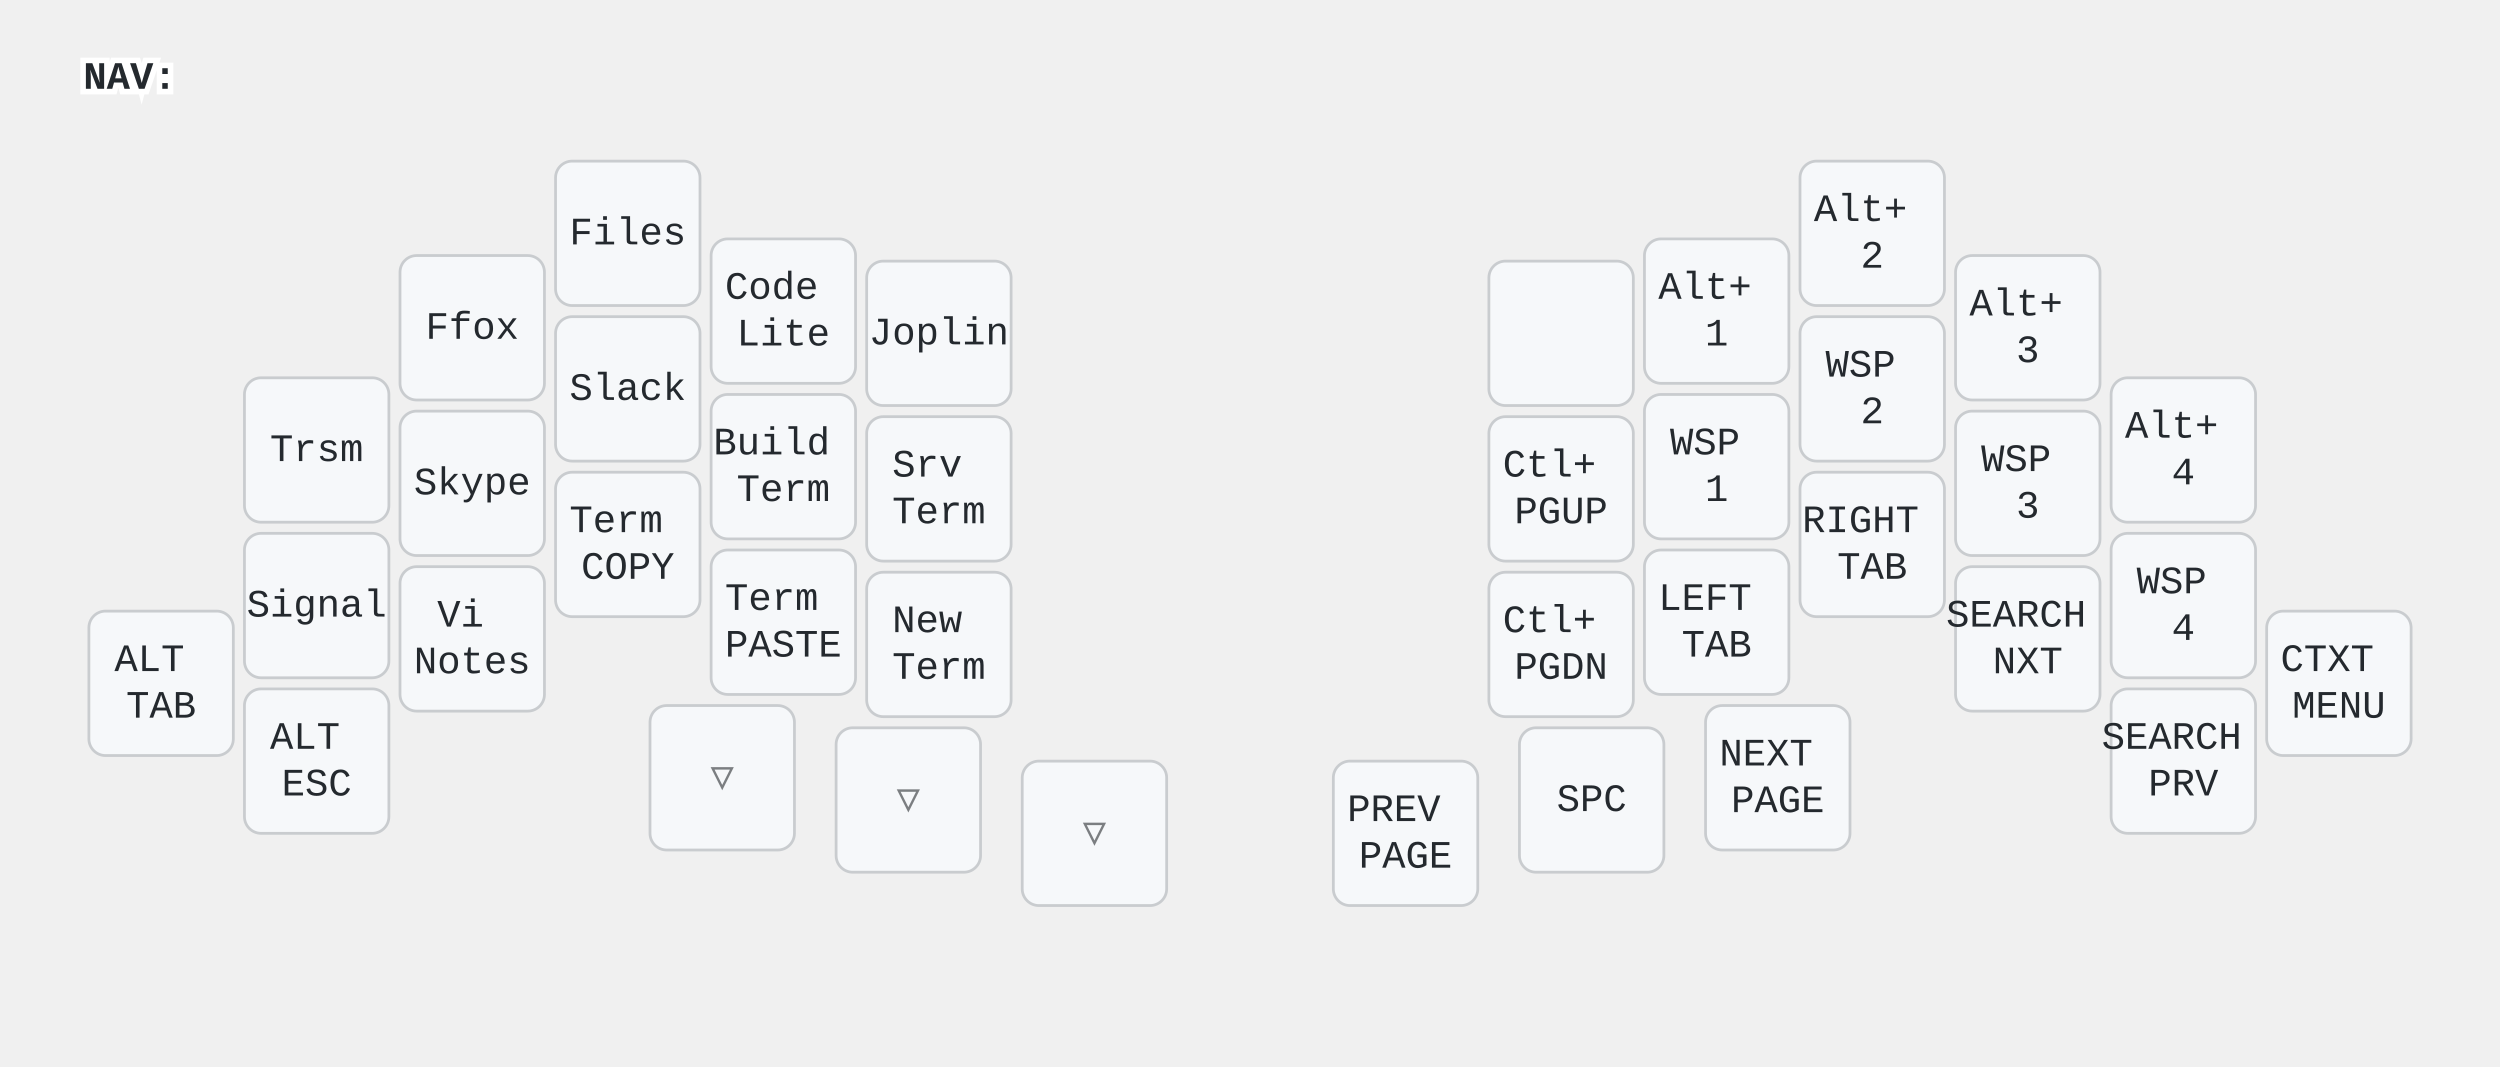
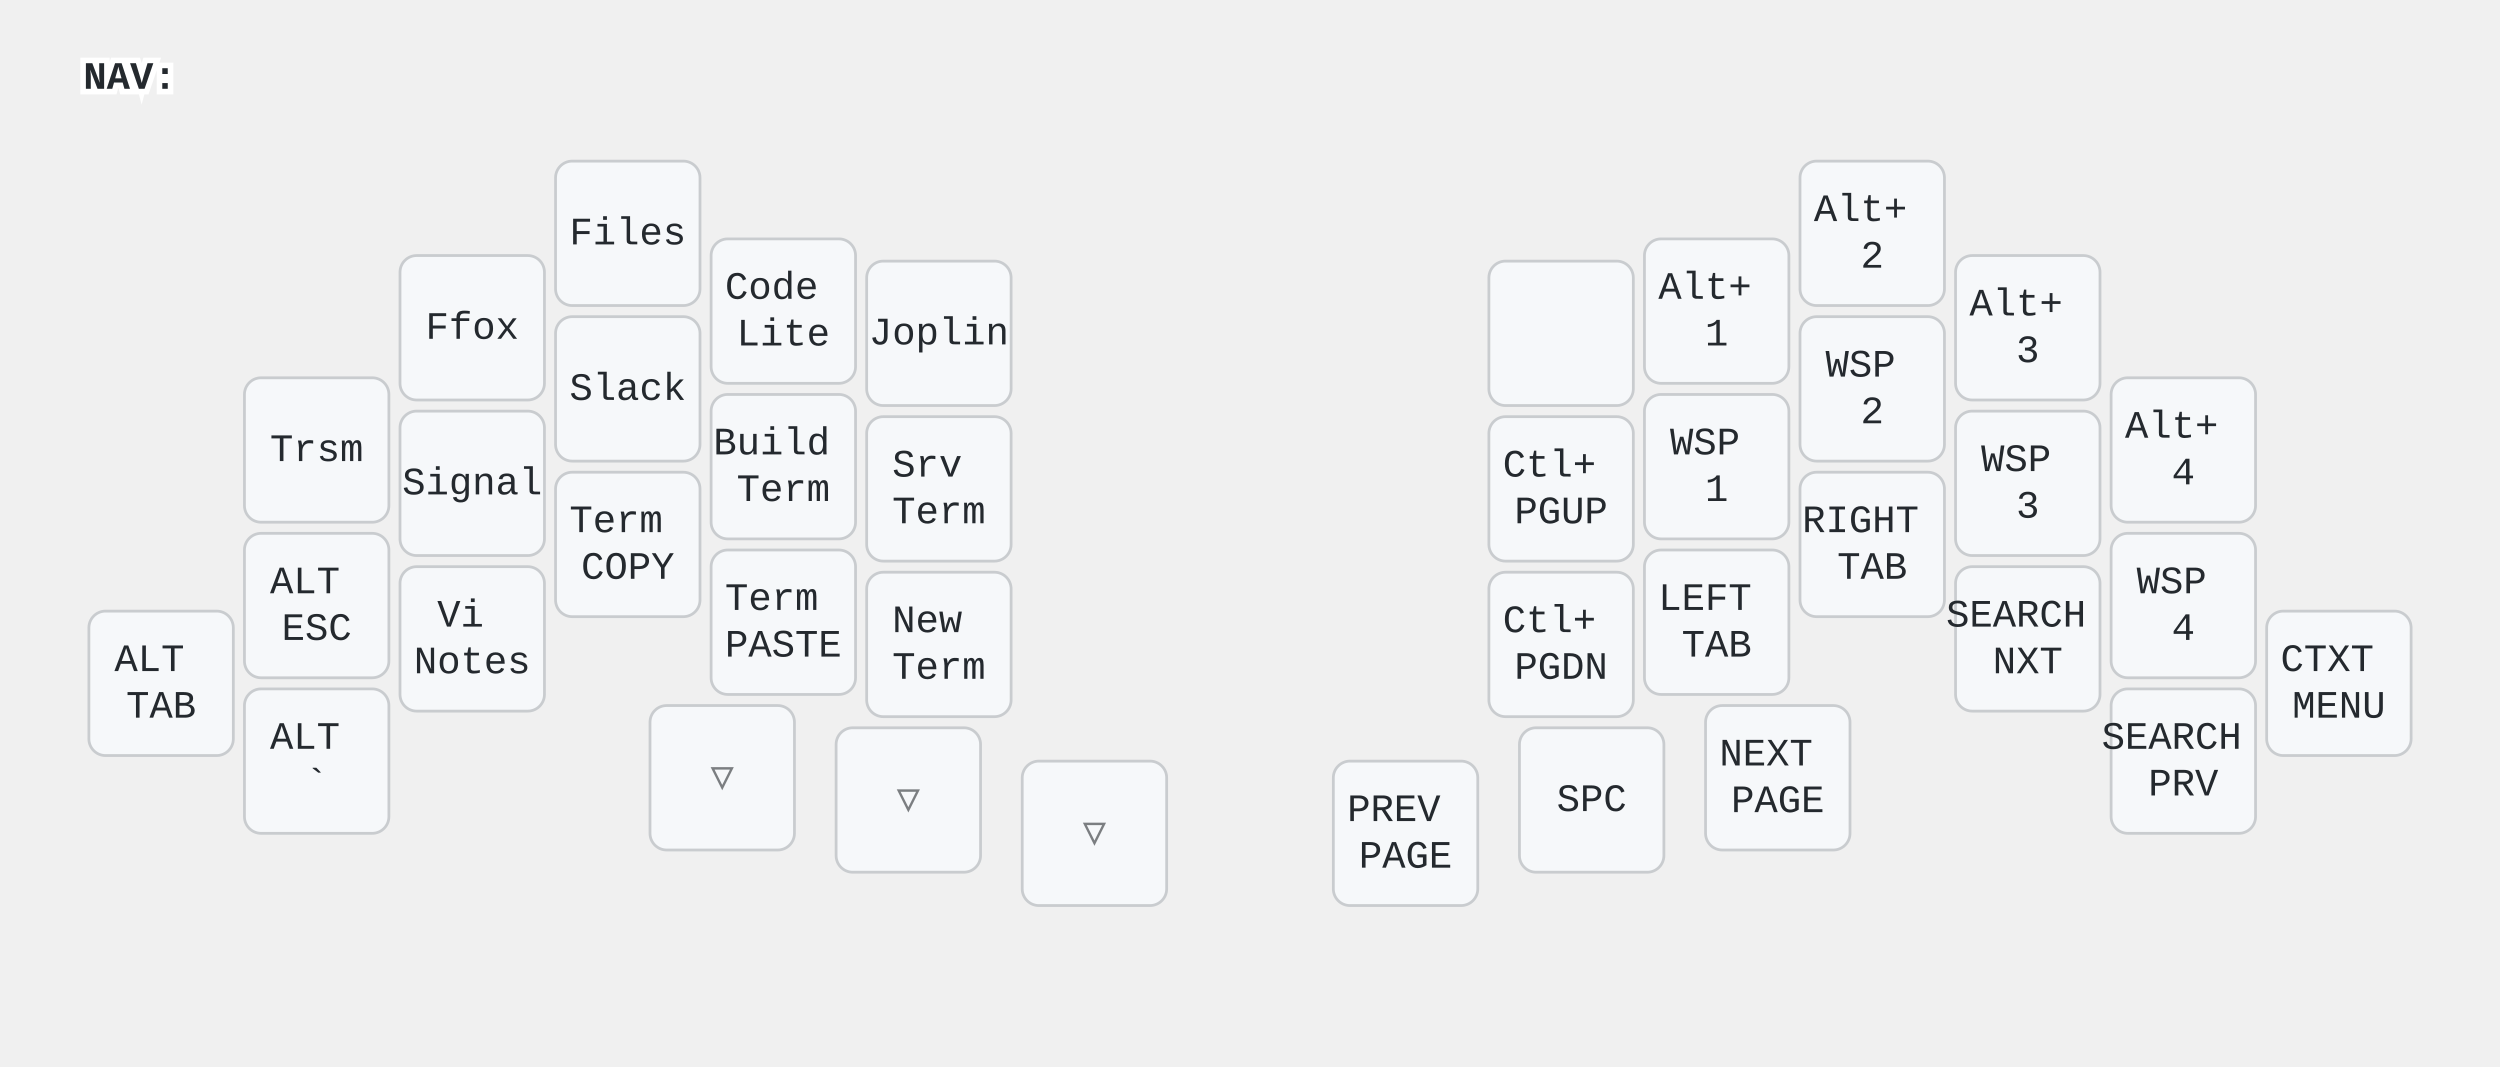
<svg xmlns="http://www.w3.org/2000/svg" width="900" height="384" viewBox="0 0 900 384" class="keymap">
  <defs>/* start glyphs */
<svg id="mdi:arrow-down-bold">
      <svg id="mdi-arrow-down-bold" viewBox="0 0 24 24">
        <path d="M9,4H15V12H19.84L12,19.84L4.16,12H9V4Z" />
      </svg>
    </svg>
    <svg id="mdi:arrow-left-bold">
      <svg id="mdi-arrow-left-bold" viewBox="0 0 24 24">
        <path d="M20,9V15H12V19.84L4.16,12L12,4.16V9H20Z" />
      </svg>
    </svg>
    <svg id="mdi:arrow-right-bold">
      <svg id="mdi-arrow-right-bold" viewBox="0 0 24 24">
        <path d="M4,15V9H12V4.16L19.84,12L12,19.84V15H4Z" />
      </svg>
    </svg>
    <svg id="mdi:arrow-up-bold">
      <svg id="mdi-arrow-up-bold" viewBox="0 0 24 24">
        <path d="M15,20H9V12H4.16L12,4.16L19.84,12H15V20Z" />
      </svg>
    </svg>
    <svg id="mdi:menu-down">
      <svg id="mdi-menu-down" viewBox="0 0 24 24">
        <path d="M7,10L12,15L17,10H7Z" />
      </svg>
    </svg>
    <svg id="mdi:menu-left">
      <svg id="mdi-menu-left" viewBox="0 0 24 24">
        <path d="M14,7L9,12L14,17V7Z" />
      </svg>
    </svg>
    <svg id="mdi:menu-right">
      <svg id="mdi-menu-right" viewBox="0 0 24 24">
        <path d="M10,17L15,12L10,7V17Z" />
      </svg>
    </svg>
    <svg id="mdi:menu-up">
      <svg id="mdi-menu-up" viewBox="0 0 24 24">
        <path d="M7,15L12,10L17,15H7Z" />
      </svg>
    </svg>
    <svg id="mdi:mouse-left-click-outline">
      <svg id="mdi-mouse-left-click-outline" viewBox="0 0 24 24">
        <path d="M13 9V1.07C13.7 1.16 14.37 1.33 15 1.59C17.33 2.53 19.11 4.53 19.75 7C19.91 7.64 20 8.31 20 9H13M17.66 7C17.18 5.65 16.23 4.5 15 3.81V7H17.66M6 15V13H18V15C18 16.59 17.37 18.12 16.24 19.24C15.12 20.37 13.59 21 12 21C10.41 21 8.88 20.37 7.76 19.24C6.63 18.12 6 16.59 6 15M4 15C4 17.12 4.84 19.16 6.34 20.66C7.84 22.16 9.88 23 12 23C14.12 23 16.16 22.16 17.66 20.66C19.16 19.16 20 17.12 20 15V11H4V15M11 9V1.07C7.06 1.56 4 4.92 4 9H11Z" />
      </svg>
    </svg>
    <svg id="mdi:mouse-right-click-outline">
      <svg id="mdi-mouse-right-click-outline" viewBox="0 0 24 24">
        <path d="M13 9V1.07C16.94 1.56 20 4.92 20 9H13M11 9V1.07C10.3 1.16 9.63 1.33 9 1.59C6.67 2.53 4.89 4.53 4.25 7C4.09 7.64 4 8.31 4 9H11M6.34 7C6.82 5.65 7.78 4.5 9 3.81V7H6.34M6 15V13H18V15C18 16.59 17.37 18.12 16.24 19.24C15.12 20.37 13.59 21 12 21C10.41 21 8.88 20.37 7.76 19.24C6.63 18.12 6 16.59 6 15M4 15C4 17.12 4.84 19.16 6.34 20.66C7.84 22.16 9.88 23 12 23C14.12 23 16.16 22.16 17.66 20.66C19.16 19.16 20 17.12 20 15V11H4V15Z" />
      </svg>
    </svg>
    <svg id="mdi:mouse-scroll-wheel">
      <svg id="mdi-mouse-scroll-wheel" viewBox="0 0 24 24">
        <path d="M11 1.07C7.05 1.56 4 4.92 4 9H11V7.73C10.4 7.39 10 6.74 10 6V4C10 3.26 10.4 2.61 11 2.27V1.07M13 9V7.73C13.6 7.39 14 6.74 14 6V4C14 3.26 13.6 2.61 13 2.27V1.07C16.94 1.56 20 4.92 20 9H13M4 15C4 17.12 4.84 19.16 6.34 20.66C7.84 22.16 9.88 23 12 23C14.12 23 16.16 22.16 17.66 20.66C19.16 19.16 20 17.12 20 15V11H4V15M13 6V4C13 3.45 12.55 3 12 3C11.45 3 11 3.45 11 4V6C11 6.55 11.45 7 12 7C12.55 7 13 6.55 13 6Z" />
      </svg>
    </svg>
  </defs>/* end glyphs */
<style>/* inherit to force styles through use tags */
svg path {
    fill: inherit;
}

/* font and background color specifications */
svg.keymap {
    font-family: SFMono-Regular,Consolas,Liberation Mono,Menlo,monospace;
    font-size: 14px;
    font-kerning: normal;
    text-rendering: optimizeLegibility;
    fill: #24292e;
}

/* default key styling */
rect.key {
    fill: #f6f8fa;
}

rect.key, rect.combo {
    stroke: #c9cccf;
    stroke-width: 1;
}

/* default key side styling, only used is draw_key_sides is set */
rect.side {
    filter: brightness(90%);
}

/* color accent for combo boxes */
rect.combo, rect.combo-separate {
    fill: #cdf;
}

/* color accent for held keys */
rect.held, rect.combo.held {
    fill: #fdd;
}

/* color accent for ghost (optional) keys */
rect.ghost, rect.combo.ghost {
    stroke-dasharray: 4, 4;
    stroke-width: 2;
}

text {
    text-anchor: middle;
    dominant-baseline: middle;
}

/* styling for layer labels */
text.label {
    font-weight: bold;
    text-anchor: start;
    stroke: white;
    stroke-width: 4;
    paint-order: stroke;
}

/* styling for optional footer */
text.footer {
    text-anchor: end;
    dominant-baseline: auto;
    stroke: white;
    stroke-width: 4;
    paint-order: stroke;
}

- /* styling for combo tap, and key hold/shifted label text */
- text.combo, text.hold, text.shifted {
+ /* styling for combo tap, and key non-tap label text */
+ text.combo, text.hold, text.shifted, text.left, text.right {
    font-size: 11px;
}

text.hold {
    text-anchor: middle;
    dominant-baseline: auto;
}

text.shifted {
    text-anchor: middle;
    dominant-baseline: hanging;
}

+ text.left {
+     text-anchor: start;
+ }
+ 
+ text.right {
+     text-anchor: end;
+ }
+ 
text.layer-activator {
    text-decoration: underline;
}

/* styling for hold/shifted label text in combo box */
- text.combo.hold, text.combo.shifted {
+ text.combo.hold, text.combo.shifted, text.combo.left, text.combo.right {
    font-size: 8px;
}

/* lighter symbol for transparent keys */
text.trans {
    fill: #7b7e81;
}

/* styling for combo dendrons */
path.combo {
    stroke-width: 1;
    stroke: gray;
    fill: none;
}

/* Start Tabler Icons Cleanup */
/* cannot use height/width with glyphs */
.icon-tabler &gt; path {
    fill: inherit;
    stroke: inherit;
    stroke-width: 2;
}
/* hide tabler's default box */
.icon-tabler &gt; path[stroke="none"][fill="none"] {
    visibility: hidden;
}
/* End Tabler Icons Cleanup */
</style>
  <g transform="translate(30, 0)" class="layer-NAV">
    <text x="0" y="28" class="label" id="NAV">NAV:</text>
    <g transform="translate(0, 56)">
      <g transform="translate(84, 106)" class="key keypos-0">
        <rect rx="6" ry="6" x="-26" y="-26" width="52" height="52" class="key" />
        <text x="0" y="0" class="key tap">Trsm</text>
      </g>
      <g transform="translate(140, 62)" class="key keypos-1">
        <rect rx="6" ry="6" x="-26" y="-26" width="52" height="52" class="key" />
        <text x="0" y="0" class="key tap">Ffox</text>
      </g>
      <g transform="translate(196, 28)" class="key keypos-2">
        <rect rx="6" ry="6" x="-26" y="-26" width="52" height="52" class="key" />
        <text x="0" y="0" class="key tap">Files</text>
      </g>
      <g transform="translate(252, 56)" class="key keypos-3">
        <rect rx="6" ry="6" x="-26" y="-26" width="52" height="52" class="key" />
        <text x="0" y="0" class="key tap">
          <tspan x="0" dy="-0.6em">Code</tspan>
          <tspan x="0" dy="1.2em">Lite</tspan>
        </text>
      </g>
      <g transform="translate(308, 64)" class="key keypos-4">
        <rect rx="6" ry="6" x="-26" y="-26" width="52" height="52" class="key" />
        <text x="0" y="0" class="key tap">Joplin</text>
      </g>
      <g transform="translate(532, 64)" class="key keypos-5">
        <rect rx="6" ry="6" x="-26" y="-26" width="52" height="52" class="key" />
      </g>
      <g transform="translate(588, 56)" class="key keypos-6">
        <rect rx="6" ry="6" x="-26" y="-26" width="52" height="52" class="key" />
        <text x="0" y="0" class="key tap">
          <tspan x="0" dy="-0.6em">Alt+</tspan>
          <tspan x="0" dy="1.2em">1</tspan>
        </text>
      </g>
      <g transform="translate(644, 28)" class="key keypos-7">
        <rect rx="6" ry="6" x="-26" y="-26" width="52" height="52" class="key" />
        <text x="0" y="0" class="key tap">
          <tspan x="0" dy="-0.6em">Alt+</tspan>
          <tspan x="0" dy="1.2em">2</tspan>
        </text>
      </g>
      <g transform="translate(700, 62)" class="key keypos-8">
        <rect rx="6" ry="6" x="-26" y="-26" width="52" height="52" class="key" />
        <text x="0" y="0" class="key tap">
          <tspan x="0" dy="-0.6em">Alt+</tspan>
          <tspan x="0" dy="1.2em">3</tspan>
        </text>
      </g>
      <g transform="translate(756, 106)" class="key keypos-9">
        <rect rx="6" ry="6" x="-26" y="-26" width="52" height="52" class="key" />
        <text x="0" y="0" class="key tap">
          <tspan x="0" dy="-0.6em">Alt+</tspan>
          <tspan x="0" dy="1.2em">4</tspan>
        </text>
      </g>
      <g transform="translate(84, 162)" class="key keypos-10">
        <rect rx="6" ry="6" x="-26" y="-26" width="52" height="52" class="key" />
+         <text x="0" y="0" class="key tap">
+           <tspan x="0" dy="-0.6em">ALT</tspan>
+           <tspan x="0" dy="1.2em">ESC</tspan>
+         </text>
+       </g>
+       <g transform="translate(140, 118)" class="key keypos-11">
+         <rect rx="6" ry="6" x="-26" y="-26" width="52" height="52" class="key" />
        <text x="0" y="0" class="key tap">Signal</text>
-       </g>
-       <g transform="translate(140, 118)" class="key keypos-11">
-         <rect rx="6" ry="6" x="-26" y="-26" width="52" height="52" class="key" />
-         <text x="0" y="0" class="key tap">Skype</text>
      </g>
      <g transform="translate(196, 84)" class="key keypos-12">
        <rect rx="6" ry="6" x="-26" y="-26" width="52" height="52" class="key" />
        <text x="0" y="0" class="key tap">Slack</text>
      </g>
      <g transform="translate(252, 112)" class="key keypos-13">
        <rect rx="6" ry="6" x="-26" y="-26" width="52" height="52" class="key" />
        <text x="0" y="0" class="key tap">
          <tspan x="0" dy="-0.6em">Build</tspan>
          <tspan x="0" dy="1.2em">Term</tspan>
        </text>
      </g>
      <g transform="translate(308, 120)" class="key keypos-14">
        <rect rx="6" ry="6" x="-26" y="-26" width="52" height="52" class="key" />
        <text x="0" y="0" class="key tap">
          <tspan x="0" dy="-0.6em">Srv</tspan>
          <tspan x="0" dy="1.2em">Term</tspan>
        </text>
      </g>
      <g transform="translate(532, 120)" class="key keypos-15">
        <rect rx="6" ry="6" x="-26" y="-26" width="52" height="52" class="key" />
        <text x="0" y="0" class="key tap">
          <tspan x="0" dy="-0.6em">Ctl+</tspan>
          <tspan x="0" dy="1.2em">PGUP</tspan>
        </text>
      </g>
      <g transform="translate(588, 112)" class="key keypos-16">
        <rect rx="6" ry="6" x="-26" y="-26" width="52" height="52" class="key" />
        <text x="0" y="0" class="key tap">
          <tspan x="0" dy="-0.6em">WSP</tspan>
          <tspan x="0" dy="1.2em">1</tspan>
        </text>
      </g>
      <g transform="translate(644, 84)" class="key keypos-17">
        <rect rx="6" ry="6" x="-26" y="-26" width="52" height="52" class="key" />
        <text x="0" y="0" class="key tap">
          <tspan x="0" dy="-0.6em">WSP</tspan>
          <tspan x="0" dy="1.2em">2</tspan>
        </text>
      </g>
      <g transform="translate(700, 118)" class="key keypos-18">
        <rect rx="6" ry="6" x="-26" y="-26" width="52" height="52" class="key" />
        <text x="0" y="0" class="key tap">
          <tspan x="0" dy="-0.6em">WSP</tspan>
          <tspan x="0" dy="1.2em">3</tspan>
        </text>
      </g>
      <g transform="translate(756, 162)" class="key keypos-19">
        <rect rx="6" ry="6" x="-26" y="-26" width="52" height="52" class="key" />
        <text x="0" y="0" class="key tap">
          <tspan x="0" dy="-0.6em">WSP</tspan>
          <tspan x="0" dy="1.2em">4</tspan>
        </text>
      </g>
      <g transform="translate(28, 190)" class="key keypos-20">
        <rect rx="6" ry="6" x="-26" y="-26" width="52" height="52" class="key" />
        <text x="0" y="0" class="key tap">
          <tspan x="0" dy="-0.6em">ALT</tspan>
          <tspan x="0" dy="1.2em">TAB</tspan>
        </text>
      </g>
      <g transform="translate(84, 218)" class="key keypos-21">
        <rect rx="6" ry="6" x="-26" y="-26" width="52" height="52" class="key" />
        <text x="0" y="0" class="key tap">
          <tspan x="0" dy="-0.6em">ALT</tspan>
-           <tspan x="0" dy="1.2em">ESC</tspan>
+           <tspan x="0" dy="1.2em">`</tspan>
        </text>
      </g>
      <g transform="translate(140, 174)" class="key keypos-22">
        <rect rx="6" ry="6" x="-26" y="-26" width="52" height="52" class="key" />
        <text x="0" y="0" class="key tap">
          <tspan x="0" dy="-0.6em">Vi</tspan>
          <tspan x="0" dy="1.2em">Notes</tspan>
        </text>
      </g>
      <g transform="translate(196, 140)" class="key keypos-23">
        <rect rx="6" ry="6" x="-26" y="-26" width="52" height="52" class="key" />
        <text x="0" y="0" class="key tap">
          <tspan x="0" dy="-0.6em">Term</tspan>
          <tspan x="0" dy="1.2em">COPY</tspan>
        </text>
      </g>
      <g transform="translate(252, 168)" class="key keypos-24">
        <rect rx="6" ry="6" x="-26" y="-26" width="52" height="52" class="key" />
        <text x="0" y="0" class="key tap">
          <tspan x="0" dy="-0.6em">Term</tspan>
          <tspan x="0" dy="1.2em">PASTE</tspan>
        </text>
      </g>
      <g transform="translate(308, 176)" class="key keypos-25">
        <rect rx="6" ry="6" x="-26" y="-26" width="52" height="52" class="key" />
        <text x="0" y="0" class="key tap">
          <tspan x="0" dy="-0.6em">New</tspan>
          <tspan x="0" dy="1.2em">Term</tspan>
        </text>
      </g>
      <g transform="translate(532, 176)" class="key keypos-26">
        <rect rx="6" ry="6" x="-26" y="-26" width="52" height="52" class="key" />
        <text x="0" y="0" class="key tap">
          <tspan x="0" dy="-0.6em">Ctl+</tspan>
          <tspan x="0" dy="1.2em">PGDN</tspan>
        </text>
      </g>
      <g transform="translate(588, 168)" class="key keypos-27">
        <rect rx="6" ry="6" x="-26" y="-26" width="52" height="52" class="key" />
        <text x="0" y="0" class="key tap">
          <tspan x="0" dy="-0.6em">LEFT</tspan>
          <tspan x="0" dy="1.2em">TAB</tspan>
        </text>
      </g>
      <g transform="translate(644, 140)" class="key keypos-28">
        <rect rx="6" ry="6" x="-26" y="-26" width="52" height="52" class="key" />
        <text x="0" y="0" class="key tap">
          <tspan x="0" dy="-0.6em">RIGHT</tspan>
          <tspan x="0" dy="1.2em">TAB</tspan>
        </text>
      </g>
      <g transform="translate(700, 174)" class="key keypos-29">
        <rect rx="6" ry="6" x="-26" y="-26" width="52" height="52" class="key" />
        <text x="0" y="0" class="key tap">
          <tspan x="0" dy="-0.6em">SEARCH</tspan>
          <tspan x="0" dy="1.2em">NXT</tspan>
        </text>
      </g>
      <g transform="translate(756, 218)" class="key keypos-30">
        <rect rx="6" ry="6" x="-26" y="-26" width="52" height="52" class="key" />
        <text x="0" y="0" class="key tap">
          <tspan x="0" dy="-0.6em">SEARCH</tspan>
          <tspan x="0" dy="1.2em">PRV</tspan>
        </text>
      </g>
      <g transform="translate(812, 190)" class="key keypos-31">
        <rect rx="6" ry="6" x="-26" y="-26" width="52" height="52" class="key" />
        <text x="0" y="0" class="key tap">
          <tspan x="0" dy="-0.6em">CTXT</tspan>
          <tspan x="0" dy="1.2em">MENU</tspan>
        </text>
      </g>
      <g transform="translate(230, 224)" class="key trans keypos-32">
        <rect rx="6" ry="6" x="-26" y="-26" width="52" height="52" class="key trans" />
        <text x="0" y="0" class="key trans tap">▽</text>
      </g>
      <g transform="translate(297, 232)" class="key trans keypos-33">
        <rect rx="6" ry="6" x="-26" y="-26" width="52" height="52" class="key trans" />
        <text x="0" y="0" class="key trans tap">▽</text>
      </g>
      <g transform="translate(364, 244)" class="key trans keypos-34">
        <rect rx="6" ry="6" x="-26" y="-26" width="52" height="52" class="key trans" />
        <text x="0" y="0" class="key trans tap">▽</text>
      </g>
      <g transform="translate(476, 244)" class="key keypos-35">
        <rect rx="6" ry="6" x="-26" y="-26" width="52" height="52" class="key" />
        <text x="0" y="0" class="key tap">
          <tspan x="0" dy="-0.6em">PREV</tspan>
          <tspan x="0" dy="1.2em">PAGE</tspan>
        </text>
      </g>
      <g transform="translate(543, 232)" class="key keypos-36">
        <rect rx="6" ry="6" x="-26" y="-26" width="52" height="52" class="key" />
        <text x="0" y="0" class="key tap">SPC</text>
      </g>
      <g transform="translate(610, 224)" class="key keypos-37">
        <rect rx="6" ry="6" x="-26" y="-26" width="52" height="52" class="key" />
        <text x="0" y="0" class="key tap">
          <tspan x="0" dy="-0.6em">NEXT</tspan>
          <tspan x="0" dy="1.2em">PAGE</tspan>
        </text>
      </g>
    </g>
  </g>
</svg>
